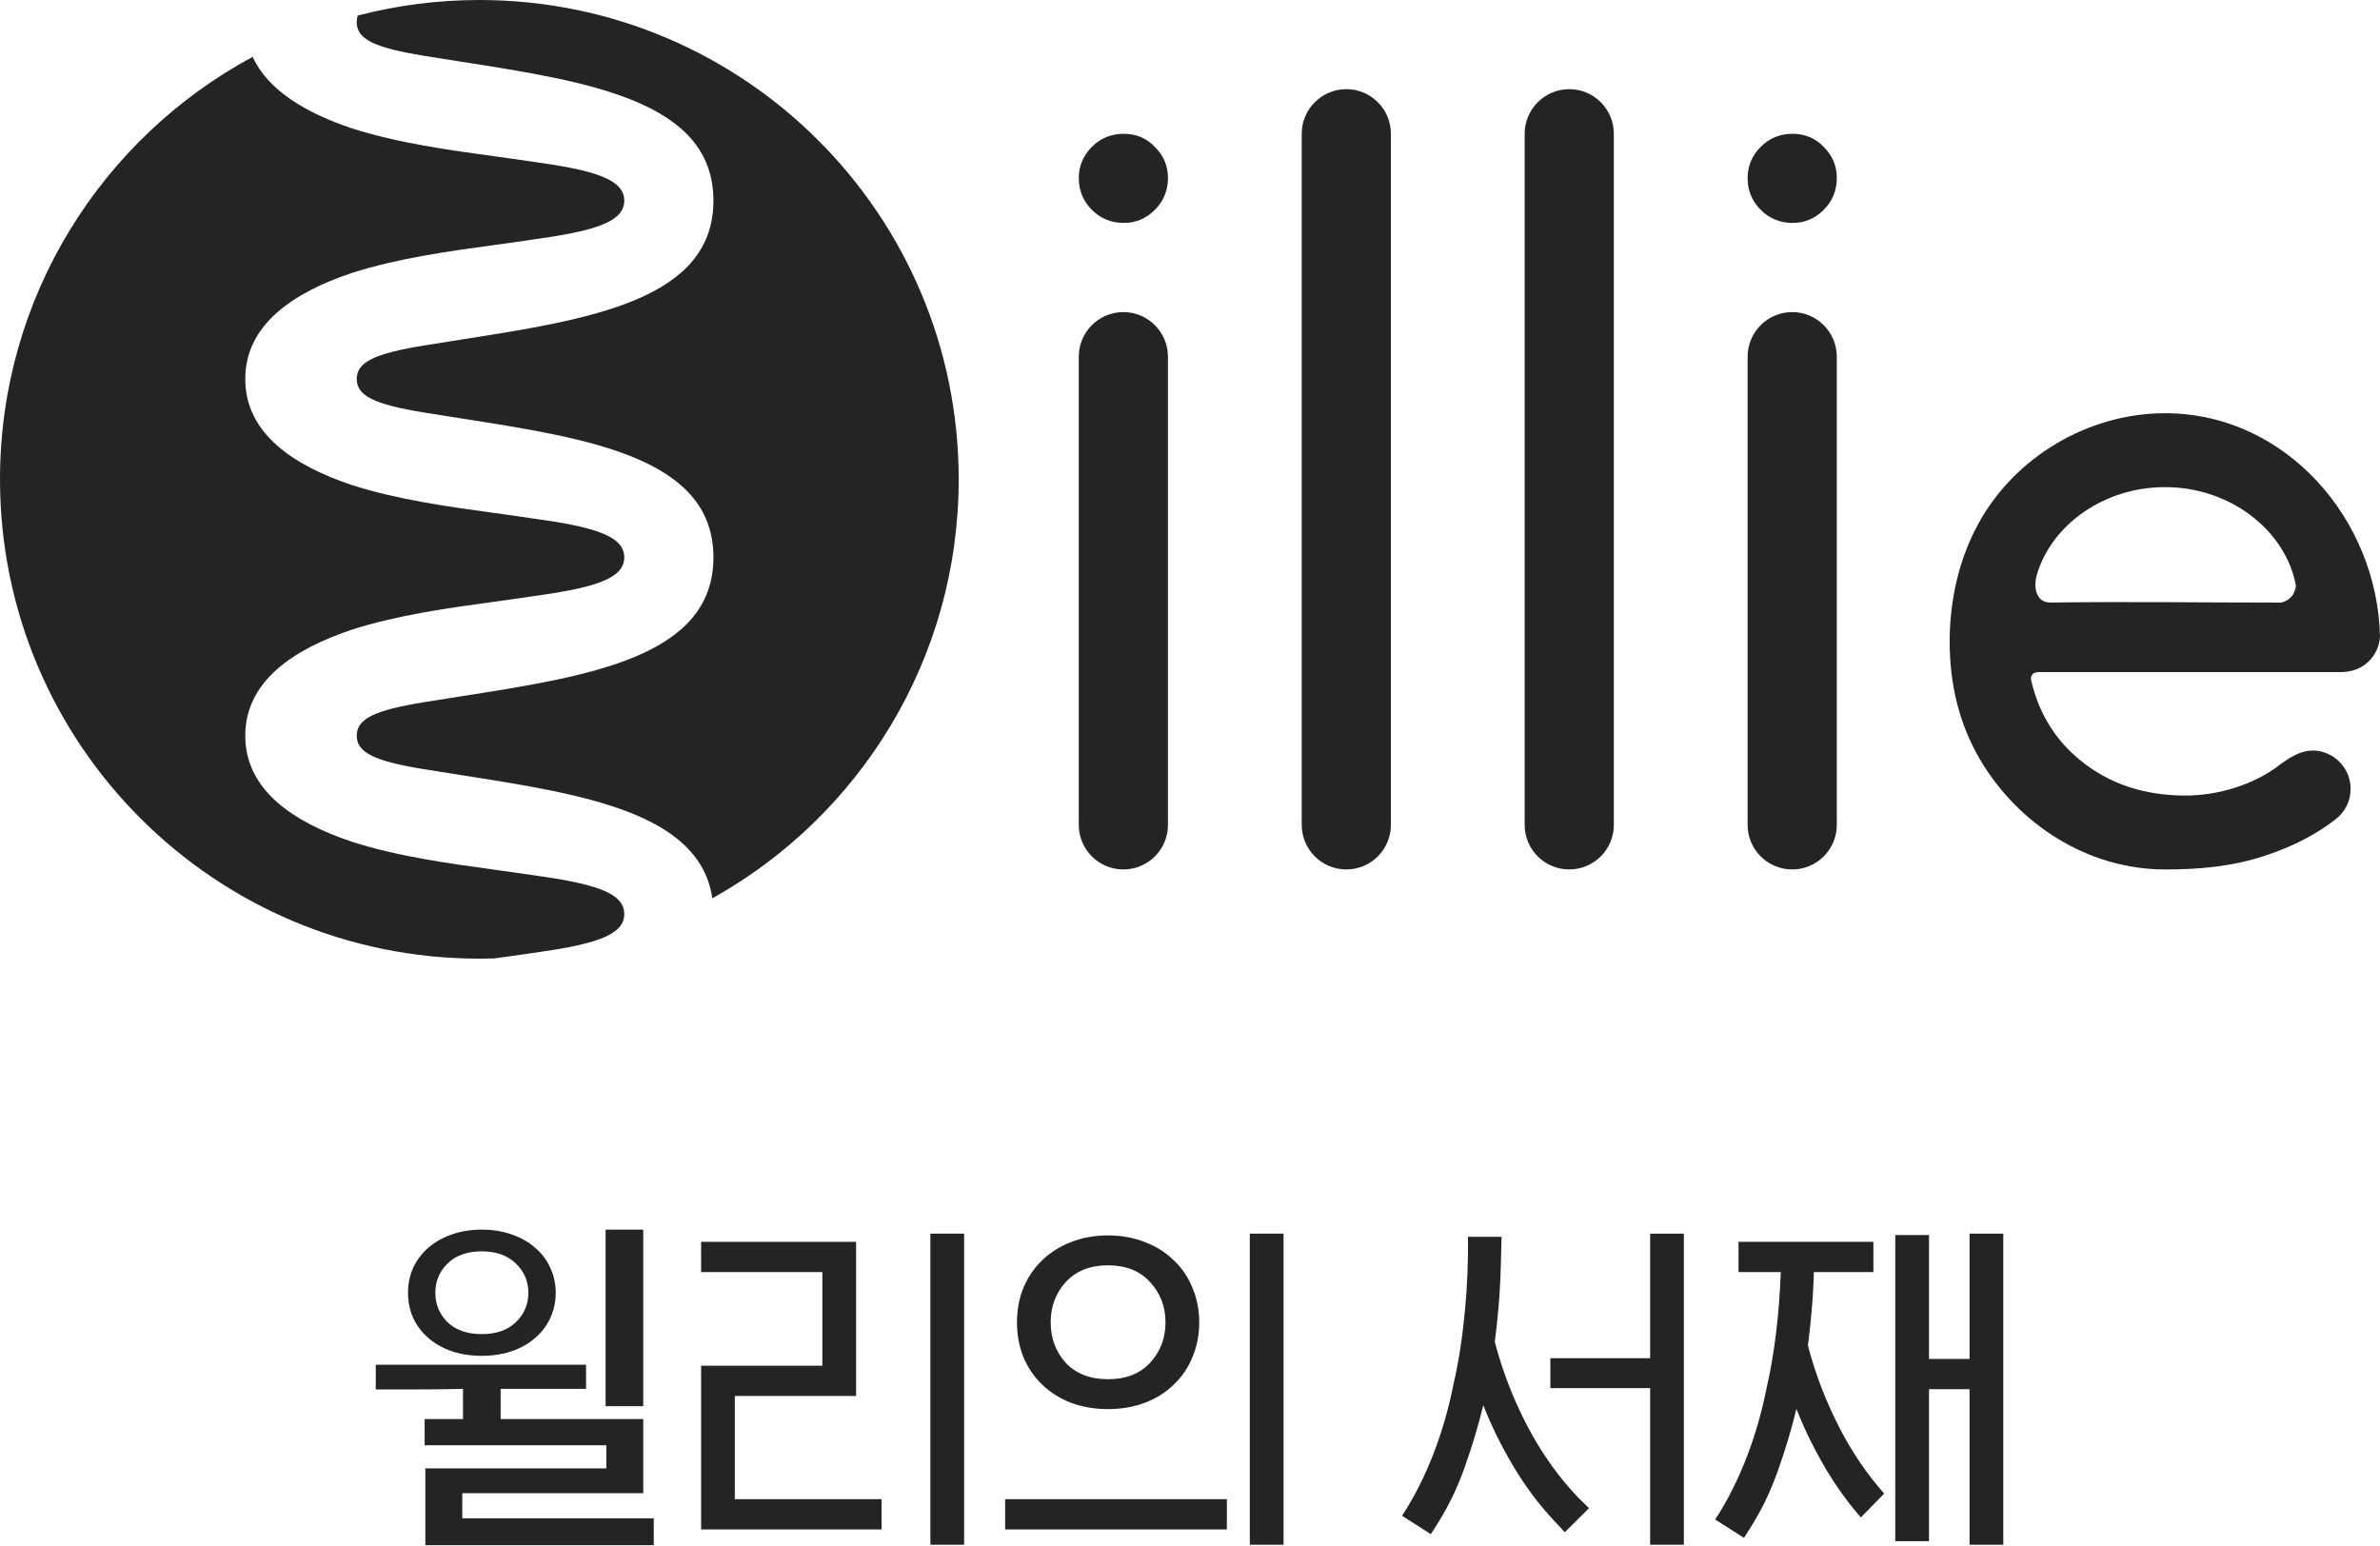
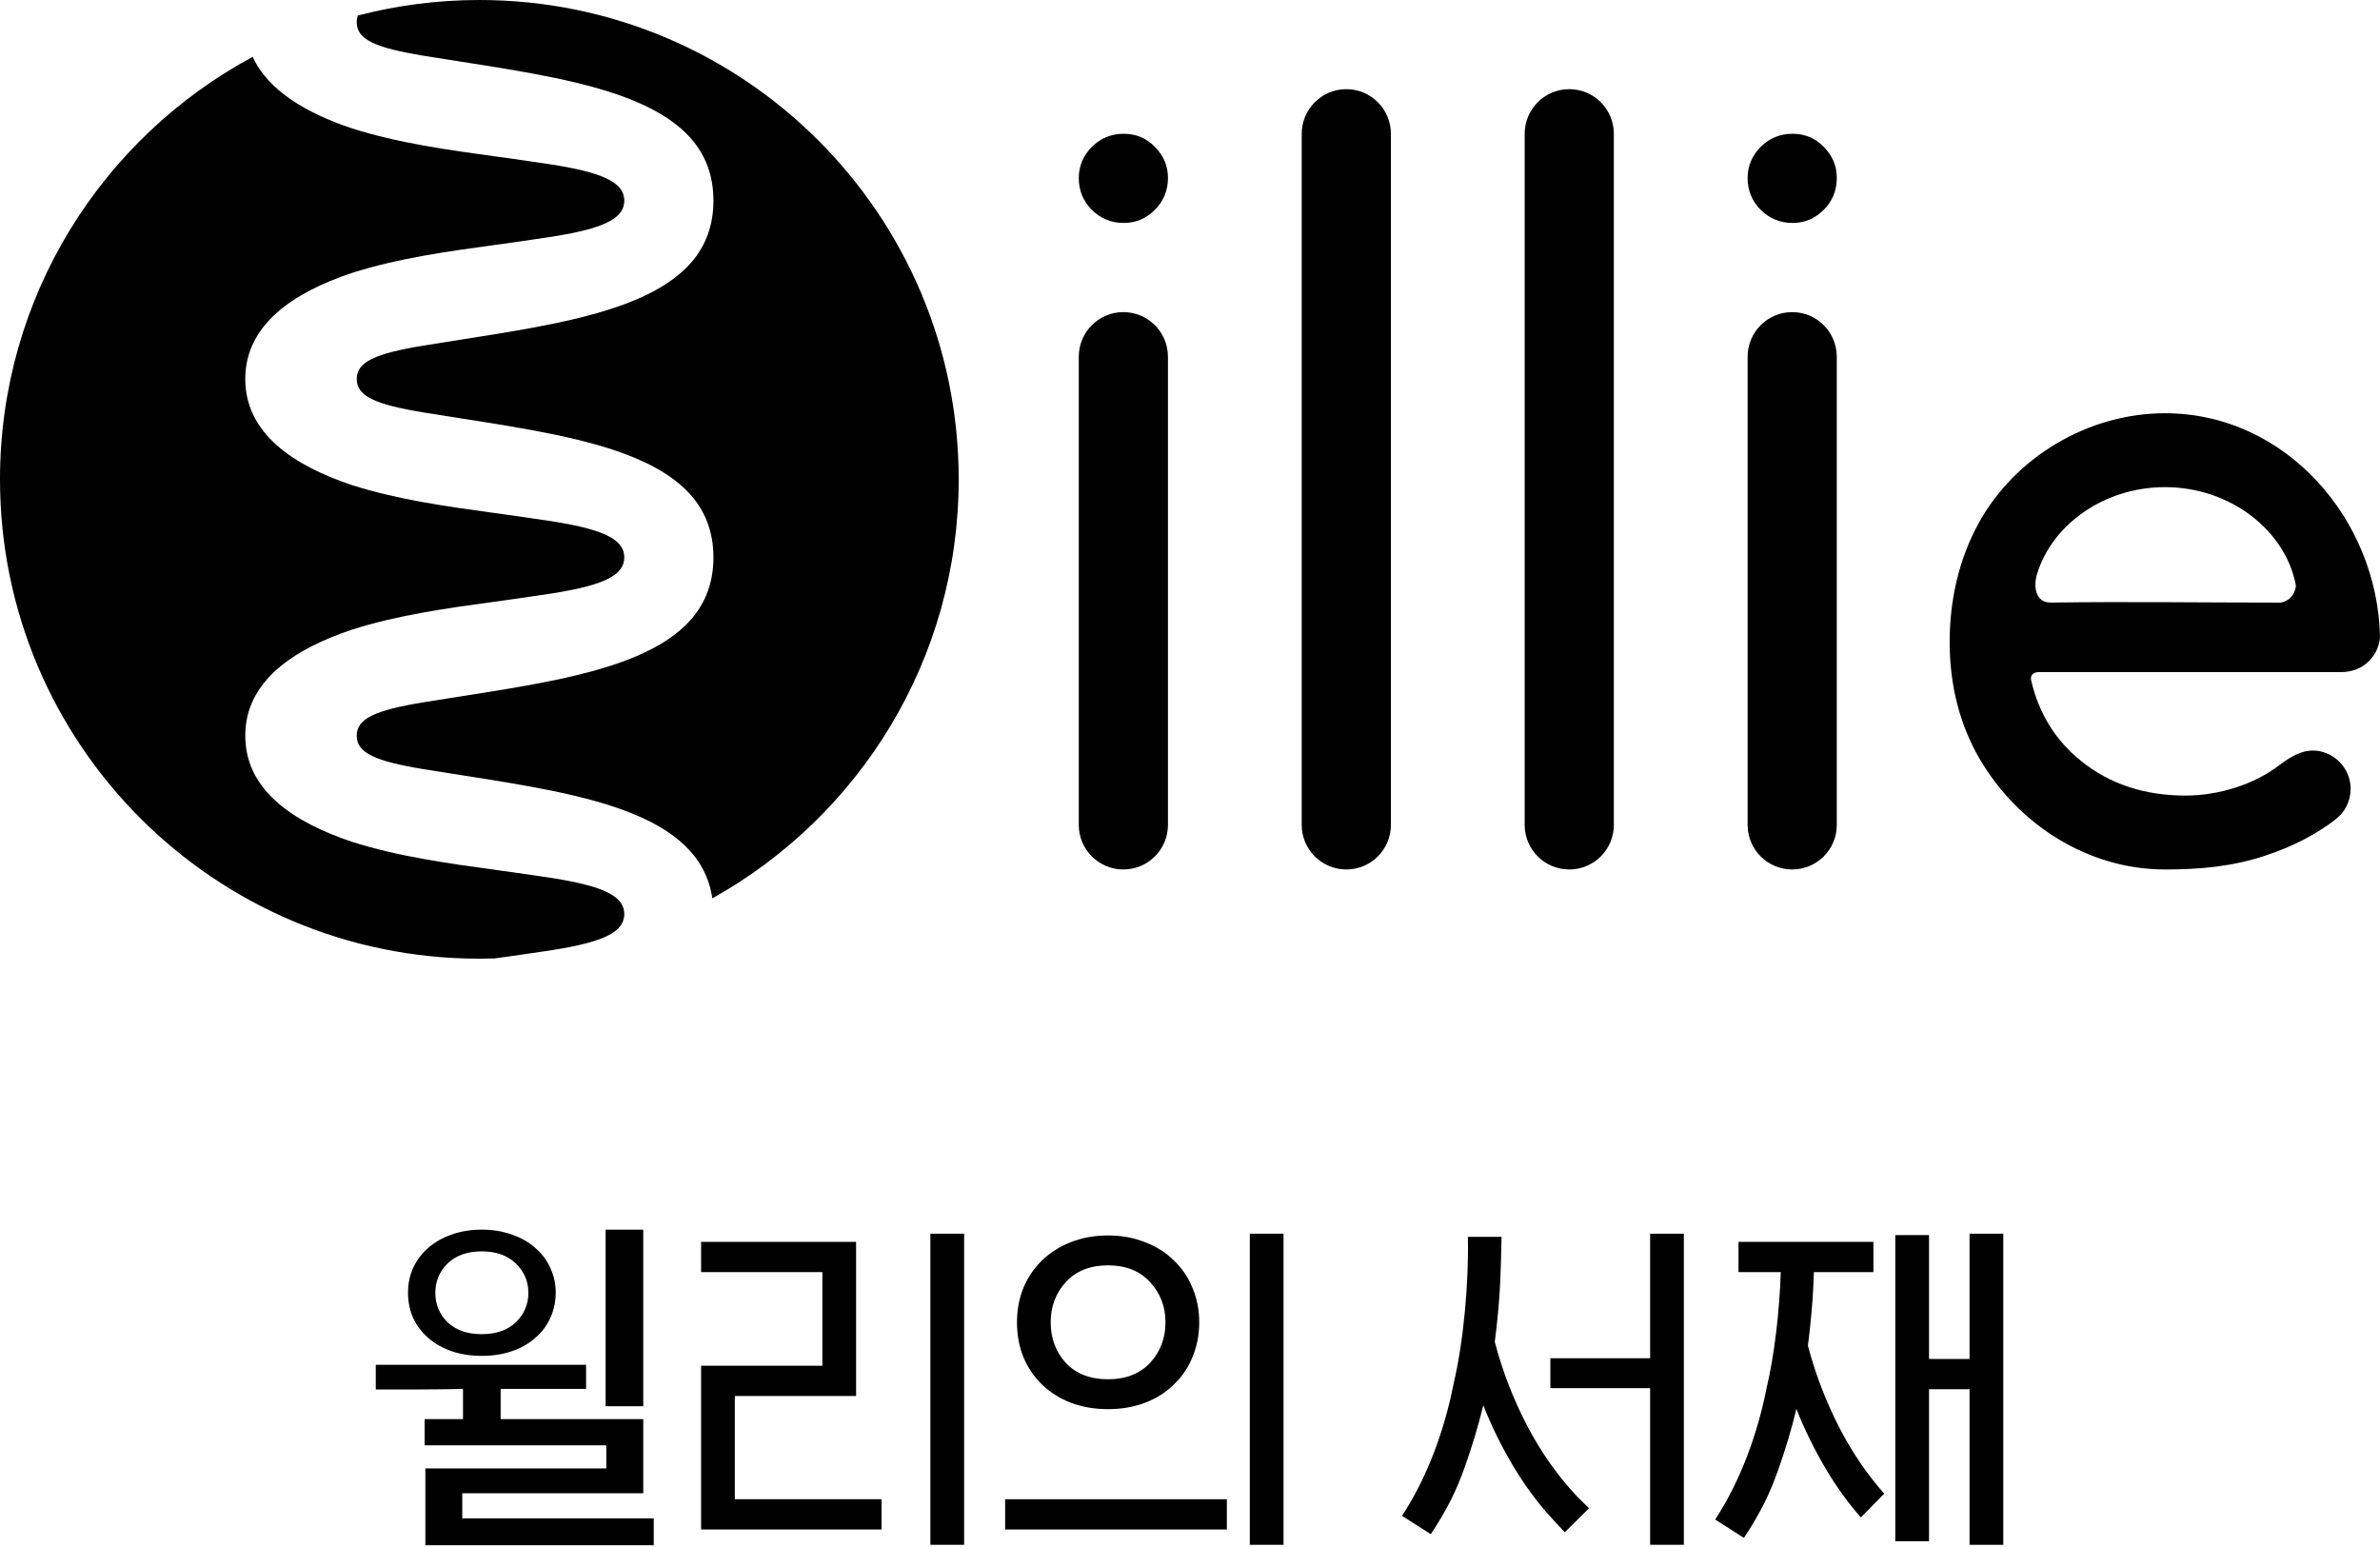
- <svg xmlns="http://www.w3.org/2000/svg" width="850" height="552" viewBox="0 0 850 552" fill="none">
-   <path d="M171.192 342.385C172.971 342.385 174.736 342.363 176.515 342.306L176.766 342.27C181.25 341.66 185.554 341.065 189.629 340.448C211.603 337.434 222.952 334.328 222.952 326.458C222.952 318.589 211.603 315.482 189.629 312.469C185.569 311.845 181.257 311.264 176.781 310.654L176.773 310.64C160.46 308.416 141.98 305.891 125.53 300.589C104.905 293.659 87.594 282.26 87.594 262.761C87.594 243.262 104.905 231.855 125.53 224.933C141.98 219.631 160.46 217.099 176.766 214.875C181.25 214.265 185.554 213.669 189.629 213.052C211.603 210.032 222.952 206.926 222.952 199.063C222.952 191.186 211.603 188.08 189.629 185.067C185.554 184.443 181.25 183.862 176.766 183.245C160.46 181.014 141.98 178.481 125.53 173.194C104.905 166.257 87.594 154.857 87.594 135.366C87.594 115.86 104.905 104.46 125.53 97.53C141.98 92.229 160.46 89.703 176.766 87.472C181.25 86.862 185.554 86.267 189.629 85.65C211.603 82.63 222.952 79.524 222.952 71.661C222.952 63.791 211.603 60.685 189.629 57.664C185.554 57.048 181.25 56.467 176.766 55.842C160.46 53.618 141.98 51.086 125.53 45.792C109.718 40.476 95.844 32.534 90.241 20.31C36.523 49.199 -4.15935e-05 105.938 -3.87411e-05 171.192C-3.46081e-05 265.745 76.639 342.385 171.192 342.385Z" fill="#242424" />
-   <path d="M171.193 6.89808e-05C265.753 6.48474e-05 342.392 76.647 342.392 171.192C342.392 235.543 306.888 291.593 254.404 320.834C249.913 290.179 208.088 283.637 164.779 276.843L164.765 276.843C160.281 276.147 155.769 275.444 151.285 274.705C133.967 271.857 127.403 268.88 127.403 262.761C127.403 256.627 133.967 253.657 151.285 250.816C155.783 250.077 160.281 249.374 164.779 248.671C210.607 241.497 254.798 234.574 254.798 199.063C254.798 163.552 210.607 156.622 164.779 149.448C160.288 148.745 155.783 148.042 151.285 147.31C133.967 144.455 127.403 141.485 127.403 135.365C127.403 129.232 133.967 126.262 151.285 123.421C155.783 122.675 160.288 121.979 164.779 121.269C210.607 114.095 254.798 107.172 254.798 71.661C254.798 36.15 210.607 29.22 164.779 22.046C160.288 21.35 155.783 20.64 151.285 19.908C133.967 17.06 127.403 14.083 127.403 7.963C127.403 7.095 127.532 6.292 127.805 5.546C141.658 1.93 156.206 6.96359e-05 171.193 6.89808e-05Z" fill="#242424" />
-   <path d="M464.902 47.777C464.902 38.982 472.033 31.844 480.829 31.844C489.624 31.844 496.748 38.982 496.748 47.777V294.604C496.748 303.407 489.624 310.523 480.829 310.523C472.033 310.523 464.902 303.407 464.902 294.604V47.777Z" fill="#242424" />
-   <path d="M389.95 52.451C393.021 49.381 396.816 47.781 401.343 47.781C405.726 47.781 409.528 49.381 412.448 52.451C415.518 55.522 417.132 59.173 417.132 63.556C417.132 68.083 415.518 71.878 412.448 74.949C409.377 78.019 405.726 79.619 401.343 79.619C396.816 79.619 393.021 78.019 389.95 74.949C386.88 71.878 385.28 68.083 385.28 63.556C385.28 59.317 386.88 55.522 389.95 52.451Z" fill="#242424" />
-   <path d="M385.278 127.402C385.278 118.607 392.409 111.469 401.205 111.469C409.993 111.469 417.124 118.607 417.124 127.402V294.605C417.124 303.408 409.993 310.524 401.205 310.524C392.409 310.524 385.278 303.408 385.278 294.605V127.402Z" fill="#242424" />
-   <path d="M544.527 47.777C544.527 38.982 551.658 31.844 560.453 31.844C569.241 31.844 576.372 38.982 576.372 47.777V294.604C576.372 303.407 569.241 310.523 560.453 310.523C551.658 310.523 544.527 303.407 544.527 294.604V47.777Z" fill="#242424" />
-   <path d="M640.219 47.778C635.685 47.778 631.897 49.385 628.827 52.448C625.749 55.518 624.142 59.321 624.142 63.553C624.142 68.08 625.749 71.882 628.827 74.945C631.897 78.016 635.685 79.623 640.219 79.623C644.595 79.623 648.254 78.016 651.324 74.945C654.395 71.882 656.002 68.08 656.002 63.553C656.002 59.17 654.395 55.518 651.324 52.448C648.404 49.385 644.595 47.778 640.219 47.778Z" fill="#242424" />
-   <path d="M624.149 127.402C624.149 118.607 631.28 111.469 640.075 111.469C648.863 111.469 655.994 118.607 655.994 127.402V294.605C655.994 303.408 648.863 310.524 640.075 310.524C631.28 310.524 624.149 303.408 624.149 294.605V127.402Z" fill="#242424" />
-   <path d="M727.792 240.046H835.904C839.935 240.046 843.379 238.754 845.976 236.186C848.415 233.768 849.706 230.92 850.001 227.491C849.175 185.66 816.441 147.588 773.225 147.588C745.899 147.588 719.571 163.141 706.514 187.116C699.52 199.936 696.306 214.636 696.306 229.199C696.306 244.752 699.9 258.884 707.088 271.152C720.819 294.518 745.756 310.53 773.225 310.53C785.557 310.53 797.358 309.504 809.174 305.53C819.095 302.258 827.424 297.839 834.046 292.695C837.518 290.041 839.505 286.102 839.505 281.712C839.505 275.55 835.394 270.334 829.748 268.612C823.78 266.797 818.808 269.717 814.195 273.146C805.034 280.299 792.099 284.137 780.557 284.137C765.893 284.137 753.389 279.997 743.18 271.719C734.12 264.444 728.23 254.881 725.496 243.331C724.966 241.516 725.733 240.254 727.792 240.046ZM773.225 173.981C796.798 173.981 816.355 189.677 819.956 209.083C819.956 209.234 819.805 214.069 814.626 215.217C787.25 215.217 759.824 214.822 732.448 215.202C726.795 215.281 726.243 209.269 727.491 205.116C732.728 187.568 751.251 173.981 773.225 173.981Z" fill="#242424" />
-   <path d="M332.281 551.71H344.329V440.6H332.281V551.71Z" fill="#242424" />
-   <path d="M305.749 443.523H250.396V454.327H293.7V487.767H250.396V546.241H314.84V535.437H262.433V498.571H305.749V443.523Z" fill="#242424" />
-   <path fill-rule="evenodd" clip-rule="evenodd" d="M425.862 484.714C427.478 480.894 428.296 476.747 428.296 472.24C428.296 467.842 427.478 463.727 425.862 459.929C424.324 456.11 422.097 452.847 419.205 450.129C416.378 447.335 412.963 445.174 408.946 443.646C404.93 442.042 400.532 441.235 395.741 441.235C390.884 441.235 386.443 442.042 382.426 443.646C378.487 445.174 375.082 447.335 372.168 450.129C369.352 452.847 367.126 456.11 365.511 459.929C363.972 463.727 363.208 467.842 363.208 472.24C363.208 476.747 363.972 480.894 365.511 484.714C367.126 488.534 369.352 491.786 372.168 494.493C375.082 497.297 378.487 499.458 382.426 500.975C386.443 502.503 390.884 503.267 395.741 503.267C400.532 503.267 404.93 502.503 408.946 500.975C412.963 499.458 416.378 497.297 419.205 494.493C422.097 491.786 424.324 488.534 425.862 484.714ZM410.736 457.889C414.414 461.861 416.247 466.663 416.247 472.24C416.247 477.937 414.414 482.761 410.736 486.744C407.069 490.64 402.071 492.594 395.741 492.594C389.335 492.594 384.304 490.64 380.626 486.744C377.035 482.761 375.245 477.937 375.245 472.24C375.245 466.663 377.035 461.861 380.626 457.889C384.304 453.905 389.335 451.908 395.741 451.908C402.071 451.908 407.069 453.905 410.736 457.889Z" fill="#242424" />
-   <path fill-rule="evenodd" clip-rule="evenodd" d="M196.499 470.759C197.808 467.983 198.471 464.969 198.471 461.693C198.471 458.497 197.808 455.507 196.499 452.747C195.251 449.971 193.447 447.6 191.103 445.625C188.812 443.594 186.043 442.024 182.788 440.914C179.533 439.748 175.968 439.161 172.085 439.161C168.149 439.161 164.549 439.748 161.294 440.914C158.101 442.024 155.341 443.594 152.979 445.625C150.697 447.6 148.893 449.971 147.584 452.747C146.336 455.507 145.717 458.497 145.717 461.693C145.717 464.969 146.336 467.983 147.584 470.759C148.893 473.534 150.697 475.898 152.979 477.865C155.341 479.903 158.101 481.473 161.294 482.576C164.549 483.686 168.149 484.241 172.085 484.241C175.968 484.241 179.533 483.686 182.788 482.576C186.043 481.473 188.812 479.903 191.103 477.865C193.447 475.898 195.251 473.534 196.499 470.759ZM184.239 451.264C187.22 454.151 188.706 457.64 188.706 461.693C188.706 465.833 187.22 469.339 184.239 472.234C181.267 475.065 177.216 476.485 172.085 476.485C166.893 476.485 162.815 475.065 159.834 472.234C156.924 469.339 155.474 465.833 155.474 461.693C155.474 457.64 156.924 454.151 159.834 451.264C162.815 448.369 166.893 446.918 172.085 446.918C177.216 446.918 181.267 448.369 184.239 451.264Z" fill="#242424" />
-   <path d="M446.36 551.71H458.408V440.6H446.36V551.71Z" fill="#242424" />
-   <path d="M438.164 535.439H358.976V546.243H438.164V535.439Z" fill="#242424" />
-   <path d="M688.938 441.104V485.347H703.409V440.602H715.458V551.713H703.409V496.152H688.938V550.436H676.889V441.104H688.938Z" fill="#242424" />
-   <path d="M553.702 485.088H589.335V440.605H601.372V551.705H589.335V495.773H553.702V485.088Z" fill="#242424" />
-   <path d="M635.989 454.33H620.896V443.525H669.068V454.33H647.82C647.689 457.953 647.536 461.587 647.339 464.163C646.914 469.838 646.357 475.305 645.68 480.555C648.409 490.988 652.294 501.018 657.336 510.687C661.789 519.167 666.995 526.752 672.932 533.442L664.594 541.943C660.152 536.891 656.07 531.27 652.338 525.049C648.06 517.846 644.469 510.556 641.577 503.19C639.787 510.556 637.594 517.846 635.04 525.049C632.115 533.278 628.95 539.979 622.838 549.245L612.569 542.697C621.703 528.716 627.739 511.899 630.936 495.692C633.752 483.763 635.531 468.288 635.989 454.33Z" fill="#242424" />
-   <path d="M535.509 462.846C535.935 457.16 536.186 446.312 536.273 441.739H524.236C524.617 458.011 522.719 479.107 519.106 494.375C515.908 510.582 509.873 527.41 500.728 541.369L511.008 547.928C517.12 538.651 520.274 531.972 523.21 523.732C525.763 516.54 527.957 509.25 529.747 501.873C532.639 509.25 536.229 516.54 540.508 523.732C544.786 530.848 549.511 537.211 554.739 542.809L558.842 547.24L567.508 538.651L563.448 534.668C556.529 527.378 550.548 518.952 545.506 509.381C540.464 499.712 536.579 489.671 533.85 479.249C534.527 473.989 535.084 468.532 535.509 462.846Z" fill="#242424" />
-   <path d="M229.731 502.227H216.288V439.161H229.731V502.227ZM233.48 542.275V551.862H151.916V524.435H216.547V516.183H151.657V506.838H165.359V496.037C159.93 496.199 149.977 496.231 149.977 496.231H134.207V487.421H151.787C157.991 487.421 171.047 487.421 171.047 487.421H190.177H209.308V496.037H194.394H178.802V506.838H229.731V533.294H165.101V542.275H233.48Z" fill="#242424" />
+ <svg xmlns="http://www.w3.org/2000/svg" width="800" height="520" viewBox="0 0 800 520" fill="none">
+   <path d="M161.122 322.244C162.797 322.244 164.457 322.224 166.132 322.17L166.368 322.136C170.588 321.562 174.639 321.002 178.475 320.421C199.156 317.585 209.837 314.662 209.837 307.255C209.837 299.848 199.156 296.924 178.475 294.088C174.653 293.501 170.595 292.954 166.382 292.38L166.375 292.367C151.021 290.274 133.628 287.897 118.146 282.907C98.734 276.385 82.442 265.656 82.442 247.304C82.442 228.952 98.734 218.217 118.146 211.701C133.628 206.711 151.021 204.328 166.368 202.235C170.588 201.661 174.639 201.101 178.475 200.52C199.156 197.677 209.837 194.754 209.837 187.354C209.837 179.94 199.156 177.016 178.475 174.18C174.639 173.593 170.588 173.046 166.368 172.465C151.021 170.366 133.628 167.982 118.146 163.006C98.734 156.477 82.442 145.748 82.442 127.403C82.442 109.044 98.734 98.315 118.146 91.793C133.628 86.803 151.021 84.427 166.368 82.327C170.588 81.753 174.639 81.192 178.475 80.612C199.156 77.769 209.837 74.846 209.837 67.445C209.837 60.039 199.156 57.115 178.475 54.272C174.639 53.692 170.588 53.145 166.368 52.557C151.021 50.464 133.628 48.081 118.146 43.098C103.264 38.095 90.206 30.62 84.933 19.115C34.374 46.305 5.31225e-05 99.706 5.5807e-05 161.122C5.9697e-05 250.113 72.131 322.244 161.122 322.244Z" fill="black" />
+   <path d="M161.123 6.29769e-05C250.12 5.90867e-05 322.251 72.138 322.251 161.122C322.251 221.687 288.836 274.44 239.439 301.961C235.212 273.11 195.848 266.952 155.086 260.558L155.073 260.558C150.853 259.903 146.606 259.242 142.386 258.546C126.087 255.866 119.909 253.063 119.909 247.304C119.909 241.531 126.087 238.736 142.386 236.062C146.62 235.367 150.853 234.705 155.086 234.043C198.218 227.291 239.81 220.776 239.81 187.353C239.81 153.931 198.218 147.409 155.086 140.657C150.86 139.995 146.62 139.333 142.386 138.645C126.087 135.958 119.909 133.162 119.909 127.403C119.909 121.63 126.087 118.835 142.386 116.161C146.62 115.459 150.86 114.804 155.086 114.135C198.218 107.383 239.81 100.868 239.81 67.445C239.81 34.023 198.218 27.501 155.086 20.749C150.86 20.094 146.62 19.425 142.386 18.737C126.087 16.056 119.909 13.254 119.909 7.495C119.909 6.678 120.03 5.922 120.287 5.219C133.325 1.816 147.018 6.35934e-05 161.123 6.29769e-05Z" fill="black" />
+   <path d="M437.555 44.966C437.555 36.688 444.267 29.97 452.545 29.97C460.822 29.97 467.527 36.688 467.527 44.966V277.274C467.527 285.559 460.822 292.257 452.545 292.257C444.267 292.257 437.555 285.559 437.555 277.274V44.966Z" fill="black" />
+   <path d="M367.012 49.366C369.902 46.476 373.474 44.97 377.734 44.97C381.86 44.97 385.438 46.476 388.186 49.366C391.076 52.256 392.595 55.693 392.595 59.818C392.595 64.078 391.076 67.65 388.186 70.54C385.296 73.43 381.86 74.936 377.734 74.936C373.474 74.936 369.902 73.43 367.012 70.54C364.122 67.65 362.616 64.078 362.616 59.818C362.616 55.828 364.122 52.256 367.012 49.366Z" fill="black" />
+   <path d="M362.615 119.908C362.615 111.63 369.326 104.912 377.604 104.912C385.875 104.912 392.587 111.63 392.587 119.908V277.276C392.587 285.56 385.875 292.258 377.604 292.258C369.326 292.258 362.615 285.56 362.615 277.276V119.908Z" fill="black" />
+   <path d="M512.496 44.966C512.496 36.688 519.207 29.97 527.485 29.97C535.756 29.97 542.468 36.688 542.468 44.966V277.274C542.468 285.559 535.756 292.257 527.485 292.257C519.207 292.257 512.496 285.559 512.496 277.274V44.966Z" fill="black" />
+   <path d="M602.559 44.967C598.292 44.967 594.727 46.48 591.837 49.362C588.94 52.252 587.428 55.831 587.428 59.815C587.428 64.075 588.94 67.654 591.837 70.537C594.727 73.427 598.292 74.939 602.559 74.939C606.678 74.939 610.121 73.427 613.011 70.537C615.901 67.654 617.413 64.075 617.413 59.815C617.413 55.689 615.901 52.252 613.011 49.362C610.263 46.48 606.678 44.967 602.559 44.967Z" fill="black" />
+   <path d="M587.434 119.908C587.434 111.63 594.146 104.912 602.423 104.912C610.695 104.912 617.406 111.63 617.406 119.908V277.276C617.406 285.56 610.695 292.258 602.423 292.258C594.146 292.258 587.434 285.56 587.434 277.276V119.908Z" fill="black" />
+   <path d="M684.981 225.925H786.733C790.527 225.925 793.768 224.71 796.213 222.293C798.508 220.017 799.724 217.337 800 214.109C799.224 174.739 768.415 138.906 727.741 138.906C702.023 138.906 677.243 153.544 664.954 176.109C658.371 188.175 655.346 202.01 655.346 215.716C655.346 230.354 658.729 243.656 665.495 255.202C678.418 277.193 701.888 292.263 727.741 292.263C739.348 292.263 750.455 291.298 761.575 287.557C770.913 284.478 778.752 280.319 784.984 275.478C788.252 272.98 790.122 269.273 790.122 265.141C790.122 259.341 786.253 254.432 780.94 252.811C775.322 251.103 770.643 253.851 766.301 257.079C757.679 263.81 745.505 267.423 734.641 267.423C720.84 267.423 709.072 263.527 699.464 255.735C690.936 248.889 685.393 239.888 682.82 229.018C682.321 227.309 683.043 226.121 684.981 225.925ZM727.741 163.746C749.928 163.746 768.334 178.52 771.723 196.784C771.723 196.926 771.581 201.476 766.706 202.557C740.941 202.557 715.128 202.185 689.363 202.543C684.042 202.617 683.522 196.959 684.697 193.05C689.626 176.535 707.06 163.746 727.741 163.746Z" fill="black" />
+   <path d="M312.735 519.257H324.074V414.682H312.735V519.257Z" fill="black" />
+   <path d="M287.764 417.434H235.666V427.602H276.424V459.074H235.666V514.109H296.32V503.941H246.996V469.243H287.764V417.434Z" fill="black" />
+   <path fill-rule="evenodd" clip-rule="evenodd" d="M400.811 456.201C402.331 452.606 403.102 448.703 403.102 444.461C403.102 440.322 402.331 436.449 400.811 432.875C399.363 429.28 397.268 426.209 394.546 423.651C391.885 421.021 388.67 418.988 384.89 417.55C381.11 416.04 376.971 415.28 372.462 415.28C367.891 415.28 363.71 416.04 359.93 417.55C356.222 418.988 353.018 421.021 350.275 423.651C347.625 426.209 345.53 429.28 344.01 432.875C342.561 436.449 341.842 440.322 341.842 444.461C341.842 448.703 342.561 452.606 344.01 456.201C345.53 459.796 347.625 462.857 350.275 465.405C353.018 468.045 356.222 470.078 359.93 471.506C363.71 472.944 367.891 473.663 372.462 473.663C376.971 473.663 381.11 472.944 384.89 471.506C388.67 470.078 391.885 468.045 394.546 465.405C397.268 462.857 399.363 459.796 400.811 456.201ZM386.575 430.954C390.036 434.693 391.762 439.212 391.762 444.461C391.762 449.823 390.036 454.363 386.575 458.112C383.124 461.779 378.419 463.618 372.462 463.618C366.432 463.618 361.697 461.779 358.236 458.112C354.856 454.363 353.172 449.823 353.172 444.461C353.172 439.212 354.856 434.693 358.236 430.954C361.697 427.205 366.432 425.325 372.462 425.325C378.419 425.325 383.124 427.205 386.575 430.954Z" fill="black" />
+   <path fill-rule="evenodd" clip-rule="evenodd" d="M184.94 443.067C186.172 440.454 186.796 437.618 186.796 434.535C186.796 431.527 186.172 428.712 184.94 426.115C183.766 423.502 182.067 421.27 179.861 419.412C177.705 417.501 175.099 416.023 172.036 414.978C168.972 413.88 165.617 413.328 161.962 413.328C158.258 413.328 154.87 413.88 151.806 414.978C148.801 416.023 146.203 417.501 143.98 419.412C141.833 421.27 140.134 423.502 138.902 426.115C137.728 428.712 137.146 431.527 137.146 434.535C137.146 437.618 137.728 440.454 138.902 443.067C140.134 445.679 141.833 447.904 143.98 449.755C146.203 451.673 148.801 453.151 151.806 454.189C154.87 455.234 158.258 455.757 161.962 455.757C165.617 455.757 168.972 455.234 172.036 454.189C175.099 453.151 177.705 451.673 179.861 449.755C182.067 447.904 183.766 445.679 184.94 443.067ZM173.401 424.719C176.207 427.436 177.605 430.72 177.605 434.535C177.605 438.431 176.207 441.731 173.401 444.455C170.604 447.12 166.791 448.456 161.962 448.456C157.076 448.456 153.238 447.12 150.432 444.455C147.693 441.731 146.328 438.431 146.328 434.535C146.328 430.72 147.693 427.436 150.432 424.719C153.238 421.994 157.076 420.628 161.962 420.628C166.791 420.628 170.604 421.994 173.401 424.719Z" fill="black" />
+   <path d="M420.103 519.257H431.443V414.682H420.103V519.257Z" fill="black" />
+   <path d="M412.389 503.942H337.859V514.111H412.389V503.942Z" fill="black" />
+   <path d="M648.412 415.157V456.797H662.032V414.684H673.372V519.259H662.032V466.966H648.412V518.057H637.072V415.157H648.412Z" fill="black" />
+   <path d="M521.131 456.554H554.668V414.687H565.997V519.251H554.668V466.61H521.131V456.554Z" fill="black" />
+   <path d="M598.578 427.604H584.372V417.436H629.711V427.604H609.712C609.589 431.014 609.445 434.435 609.26 436.859C608.86 442.2 608.336 447.346 607.699 452.287C610.267 462.106 613.924 471.546 618.669 480.647C622.86 488.628 627.759 495.766 633.347 502.063L625.5 510.064C621.319 505.309 617.478 500.019 613.965 494.164C609.938 487.385 606.559 480.523 603.837 473.59C602.152 480.523 600.088 487.385 597.684 494.164C594.932 501.909 591.953 508.215 586.201 516.936L576.535 510.773C585.132 497.615 590.813 481.787 593.822 466.534C596.472 455.307 598.147 440.742 598.578 427.604Z" fill="black" />
+   <path d="M504.008 435.619C504.409 430.268 504.645 420.058 504.727 415.754H493.398C493.757 431.069 491.97 450.924 488.57 465.294C485.561 480.547 479.881 496.386 471.273 509.523L480.949 515.697C486.701 506.966 489.669 500.68 492.432 492.924C494.836 486.156 496.9 479.294 498.585 472.351C501.307 479.294 504.686 486.156 508.713 492.924C512.739 499.622 517.187 505.61 522.107 510.879L525.969 515.049L534.125 506.966L530.304 503.217C523.791 496.355 518.163 488.426 513.417 479.417C508.672 470.317 505.015 460.867 502.447 451.058C503.084 446.107 503.608 440.971 504.008 435.619Z" fill="black" />
+   <path d="M216.218 472.684H203.565V413.328H216.218V472.684ZM219.746 510.376V519.4H142.979V493.586H203.808V485.819H142.736V477.024H155.632V466.859C150.522 467.011 141.155 467.041 141.155 467.041H126.312V458.749H142.858C148.697 458.749 160.985 458.749 160.985 458.749H178.99H196.996V466.859H182.959H168.284V477.024H216.218V501.924H155.389V510.376H219.746Z" fill="black" />
</svg>
